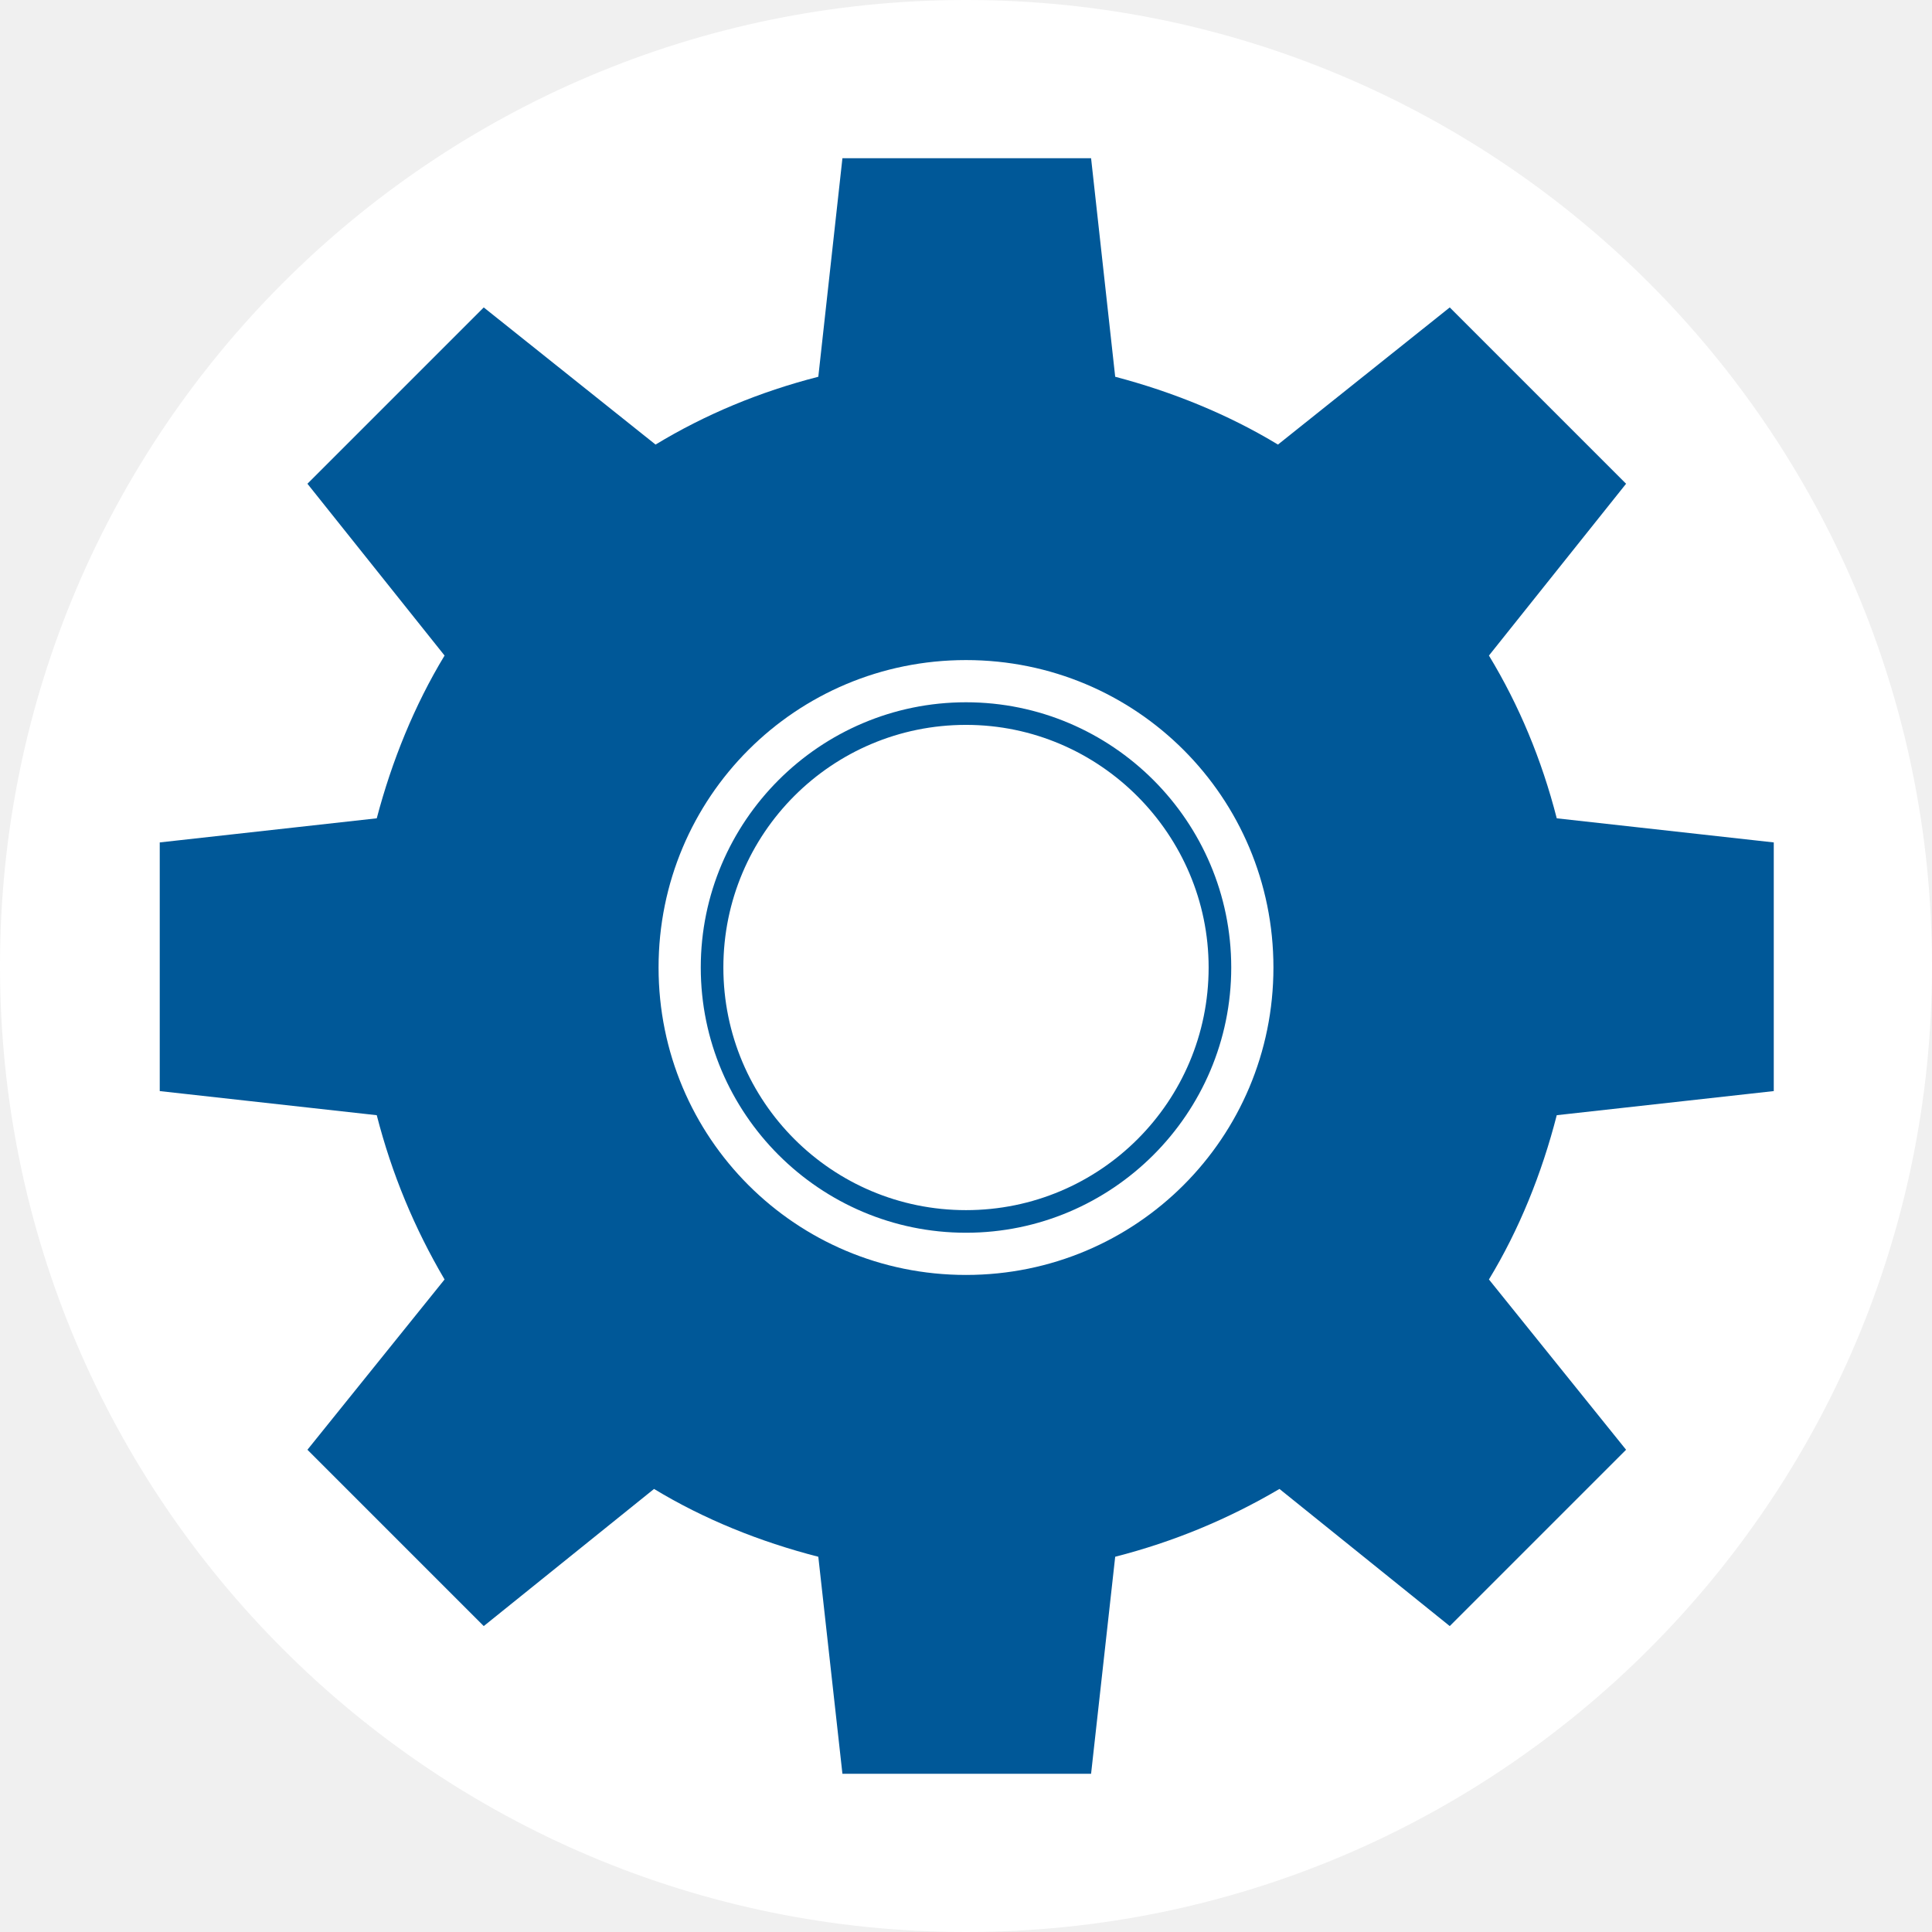
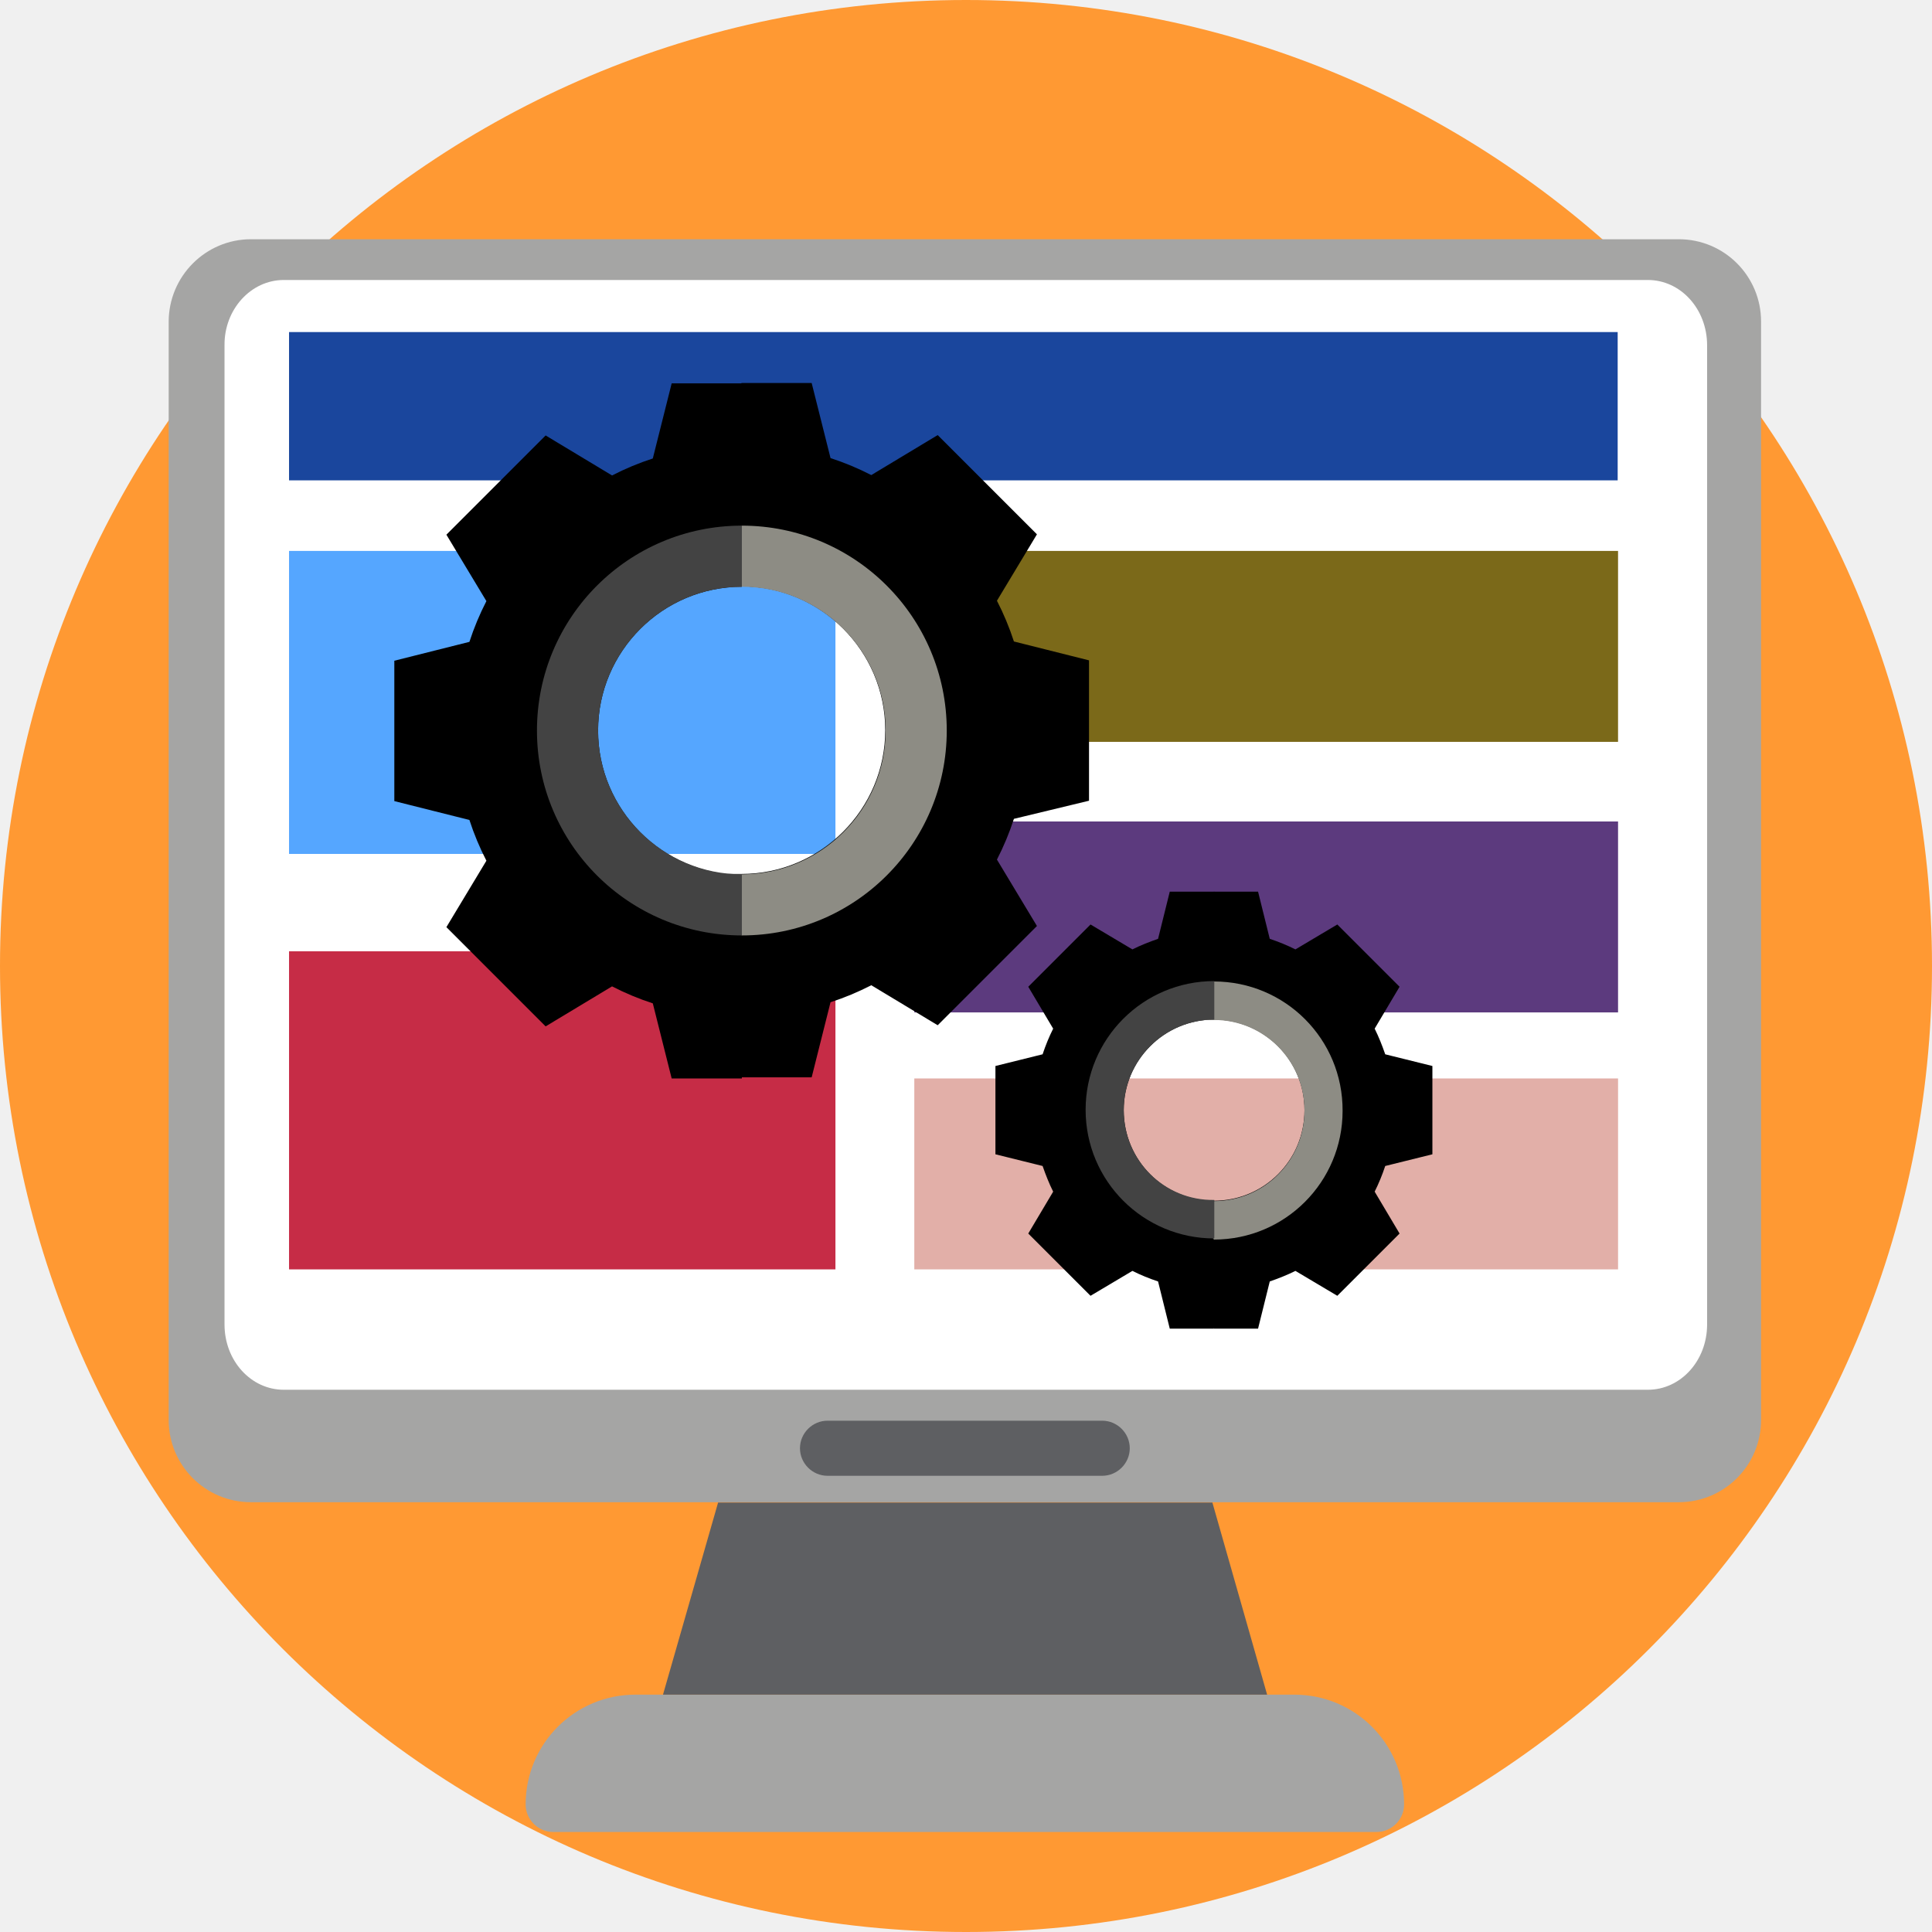
- <svg xmlns="http://www.w3.org/2000/svg" version="1.1" id="Capa_1" x="0px" y="0px" viewBox="0 0 512 512" style="enable-background:new 0 0 512 512;" xml:space="preserve">
-   <style id="style2" type="text/css">
- 	.st_sc0{fill:#FFFFFF;}
- 	.st_sc1{fill:#005898;}
+ <svg xmlns="http://www.w3.org/2000/svg" version="1.1" id="Layer_1" x="0px" y="0px" width="512px" height="512px" viewBox="0 0 512 512" style="enable-background:new 0 0 512 512;" xml:space="preserve">
+   <style type="text/css">
+ 	.st_cfg0{fill:#FF9933;}
+ 	.st_cfg1{fill:#A5A5A4;}
+ 	.st_cfg2{fill:#5E5F62;}
+ 	.st_cfg3{fill:#FFFFFF;}
+ 	.st_cfg4{fill:#1A469D;}
+ 	.st_cfg5{fill:#55A6FF;}
+ 	.st_cfg6{fill:#C62C46;}
+ 	.st_cfg7{fill:#7B6919;}
+ 	.st_cfg8{fill:#E2AFA8;}
+ 	.st_cfg9{fill:#5C3A7E;}
+ 	.st_cfg10{fill:#8D8C84;}
+ 	.st_cfg11{fill:#434343;}
</style>
-   <circle r="256" style="stroke-width:3.994" id="circle4" cy="256" cx="256" class="st_sc0" />
-   <g transform="matrix(3.99376,0,0,3.99376,-1121.448,-1057.148)" id="g12">
-     <path id="path6" d="m 344.9,346.1 c -9.5,0 -17.2,-7.7 -17.2,-17.2 0,-9.5 7.7,-17.2 17.2,-17.2 9.5,0 17.2,7.7 17.2,17.2 0,9.5 -7.7,17.2 -17.2,17.2 z m 0,-33.6 c -9.1,0 -16.4,7.4 -16.4,16.4 0,9.1 7.4,16.4 16.4,16.4 9.1,0 16.4,-7.4 16.4,-16.4 0,-9.1 -7.3,-16.4 -16.4,-16.4 z" class="st_sc1" />
-     <path id="path8" d="m 344.9,346.5 c -9.7,0 -17.6,-7.9 -17.6,-17.6 0,-9.7 7.9,-17.6 17.6,-17.6 9.7,0 17.6,7.9 17.6,17.6 0,9.7 -7.9,17.6 -17.6,17.6 z m 0,-33.7 c -8.9,0 -16.1,7.2 -16.1,16.1 0,8.9 7.2,16.1 16.1,16.1 8.9,0 16.1,-7.2 16.1,-16.1 0,-8.8 -7.2,-16.1 -16.1,-16.1 z" class="st_sc1" />
-     <path id="path10" d="M 398.5,337.1 V 320.6 L 384.1,319 c -1,-3.9 -2.5,-7.5 -4.5,-10.8 l 9.1,-11.4 -11.7,-11.7 -11.4,9.1 c -3.3,-2 -7,-3.5 -10.8,-4.5 l -1.6,-14.5 h -16.5 l -1.6,14.5 c -3.9,1 -7.5,2.5 -10.8,4.5 l -11.4,-9.1 -11.7,11.7 9.1,11.4 c -2,3.3 -3.5,7 -4.5,10.8 l -14.4,1.6 v 16.5 l 14.4,1.6 c 1,3.9 2.5,7.5 4.5,10.9 l -9.1,11.3 11.7,11.7 11.3,-9.1 c 3.3,2 7,3.5 10.9,4.5 l 1.6,14.4 h 16.5 l 1.6,-14.4 c 3.9,-1 7.5,-2.5 10.9,-4.5 l 11.3,9.1 11.7,-11.7 -9.1,-11.3 c 2,-3.3 3.5,-7 4.5,-10.9 z m -53.6,12.2 c -11.3,0 -20.4,-9.1 -20.4,-20.4 0,-11.3 9.1,-20.4 20.4,-20.4 11.3,0 20.4,9.1 20.4,20.4 0,11.3 -9.1,20.4 -20.4,20.4 z" class="st_sc1" />
+   <circle class="st_cfg0" cx="256" cy="256" r="256" />
+   <g>
+     <path class="st_cfg1" d="M66.5,63.4h378.4c12.1,0,21.8,9.8,21.8,21.8v291.1c0,12.1-9.8,21.8-21.8,21.8H66.5c-12.1,0-21.8-9.8-21.8-21.8   V85.3C44.7,73.2,54.5,63.4,66.5,63.4z" />
+     <path class="st_cfg1" d="M168.4,449.1h174.6c16.1,0,29.1,13,29.1,29.1c0,4-3.3,7.3-7.3,7.3H146.6c-4,0-7.3-3.3-7.3-7.3   C139.3,462.1,152.3,449.1,168.4,449.1z" />
+     <path class="st_cfg2" d="M335.8,449.1H175.7l14.6-50.9h131L335.8,449.1z" />
+     <path class="st_cfg3" d="M75.2,74.2h361.5c8.7,0,15.7,7.7,15.7,17.3V351c0,9.6-7,17.3-15.7,17.3H75.2c-8.7,0-15.7-7.7-15.7-17.3V91.5   C59.4,82,66.5,74.2,75.2,74.2z" />
+     <path class="st_cfg2" d="M292.1,391.1h-72.8c-4,0-7.3-3.3-7.3-7.3s3.3-7.3,7.3-7.3h72.8c4,0,7.3,3.3,7.3,7.3S296.1,391.1,292.1,391.1z" />
+     <rect x="76.6" y="88" class="st_cfg4" width="352.1" height="39.3" />
+     <rect x="76.6" y="146" class="st_cfg5" width="144.8" height="80.3" />
+     <rect x="76.6" y="252.1" class="st_cfg6" width="144.8" height="84.3" />
+     <rect x="242.3" y="146" class="st_cfg7" width="186.5" height="50.6" />
+     <rect x="242.3" y="285.8" class="st_cfg8" width="186.5" height="50.6" />
+     <rect x="242.3" y="217.7" class="st_cfg9" width="186.5" height="50.6" />
+     <g>
+       <path d="M288.6,212.2V175l-19.9-5c-1.2-3.7-2.7-7.3-4.5-10.8l10.6-17.6l-26.3-26.3l-17.6,10.6c-3.5-1.8-7.1-3.3-10.8-4.5l-5-19.9    h-18.6l-21.6,53.9h21.6c21,0,38.1,17.1,38.1,38.1s-17.1,38.1-38.1,38.1h-21.6l21.6,53.9h18.6l5-19.9c3.7-1.2,7.3-2.7,10.8-4.5    l17.6,10.6l26.3-26.3l-10.6-17.6c1.8-3.5,3.3-7.1,4.5-10.8L288.6,212.2z" />
+       <path d="M158.5,193.6c0-21,17.1-38.1,38.1-38.1v-53.9H178l-5,19.9c-3.7,1.2-7.3,2.7-10.8,4.5l-17.6-10.6l-26.3,26.3l10.6,17.6    c-1.8,3.5-3.3,7.1-4.5,10.8l-19.9,5v37.2l19.9,5c1.2,3.7,2.7,7.3,4.5,10.8l-10.6,17.6l26.3,26.3l17.6-10.6    c3.5,1.8,7.1,3.3,10.8,4.5l5,19.9h18.6v-53.9C175.6,231.7,158.5,214.6,158.5,193.6z" />
+       <path class="st_cfg10" d="M196.6,139.3l-10.8,16.2h10.8c21,0,38.1,17.1,38.1,38.1s-17.1,38.1-38.1,38.1h-10.8l10.8,16.2    c30,0,54.3-24.3,54.3-54.3S226.6,139.3,196.6,139.3z" />
+       <path class="st_cfg11" d="M158.5,193.6c0-21,17.1-38.1,38.1-38.1v-16.2c-30,0-54.3,24.3-54.3,54.3s24.3,54.3,54.3,54.3v-16.2    C175.6,231.7,158.5,214.6,158.5,193.6z" />
+     </g>
+     <g>
+       <path d="M379.6,305.9v-23.4l-12.5-3.1c-0.8-2.3-1.7-4.6-2.8-6.8l6.6-11.1L354.4,245l-11.1,6.6c-2.2-1.1-4.4-2-6.8-2.8l-3.1-12.5    h-11.7l-13.6,33.9h13.6c13.2,0,24,10.7,24,24s-10.7,24-24,24h-13.6l13.6,33.9h11.7l3.1-12.5c2.3-0.8,4.6-1.7,6.8-2.8l11.1,6.6    l16.5-16.5l-6.6-11.1c1.1-2.2,2-4.4,2.8-6.8L379.6,305.9z" />
+       <path d="M297.8,294.2c0-13.2,10.7-24,24-24v-33.9H310l-3.1,12.5c-2.3,0.8-4.6,1.7-6.8,2.8l-11.1-6.6l-16.5,16.5l6.6,11.1    c-1.1,2.2-2,4.4-2.8,6.8l-12.5,3.1v23.4l12.5,3.1c0.8,2.3,1.7,4.6,2.8,6.8l-6.6,11.1l16.5,16.5l11.1-6.6c2.2,1.1,4.4,2,6.8,2.8    l3.1,12.5h11.7v-33.9C308.5,318.2,297.8,307.5,297.8,294.2z" />
+       <path class="st_cfg10" d="M321.7,260.1l-6.8,10.2h6.8c13.2,0,24,10.7,24,24s-10.7,24-24,24h-6.8l6.8,10.2c18.9,0,34.1-15.3,34.1-34.1    C355.9,275.4,340.6,260.1,321.7,260.1z" />
+       <path class="st_cfg11" d="M297.8,294.2c0-13.2,10.7-24,24-24v-10.2c-18.9,0-34.1,15.3-34.1,34.1c0,18.9,15.3,34.1,34.1,34.1v-10.2    C308.5,318.2,297.8,307.5,297.8,294.2z" />
+     </g>
  </g>
</svg>
